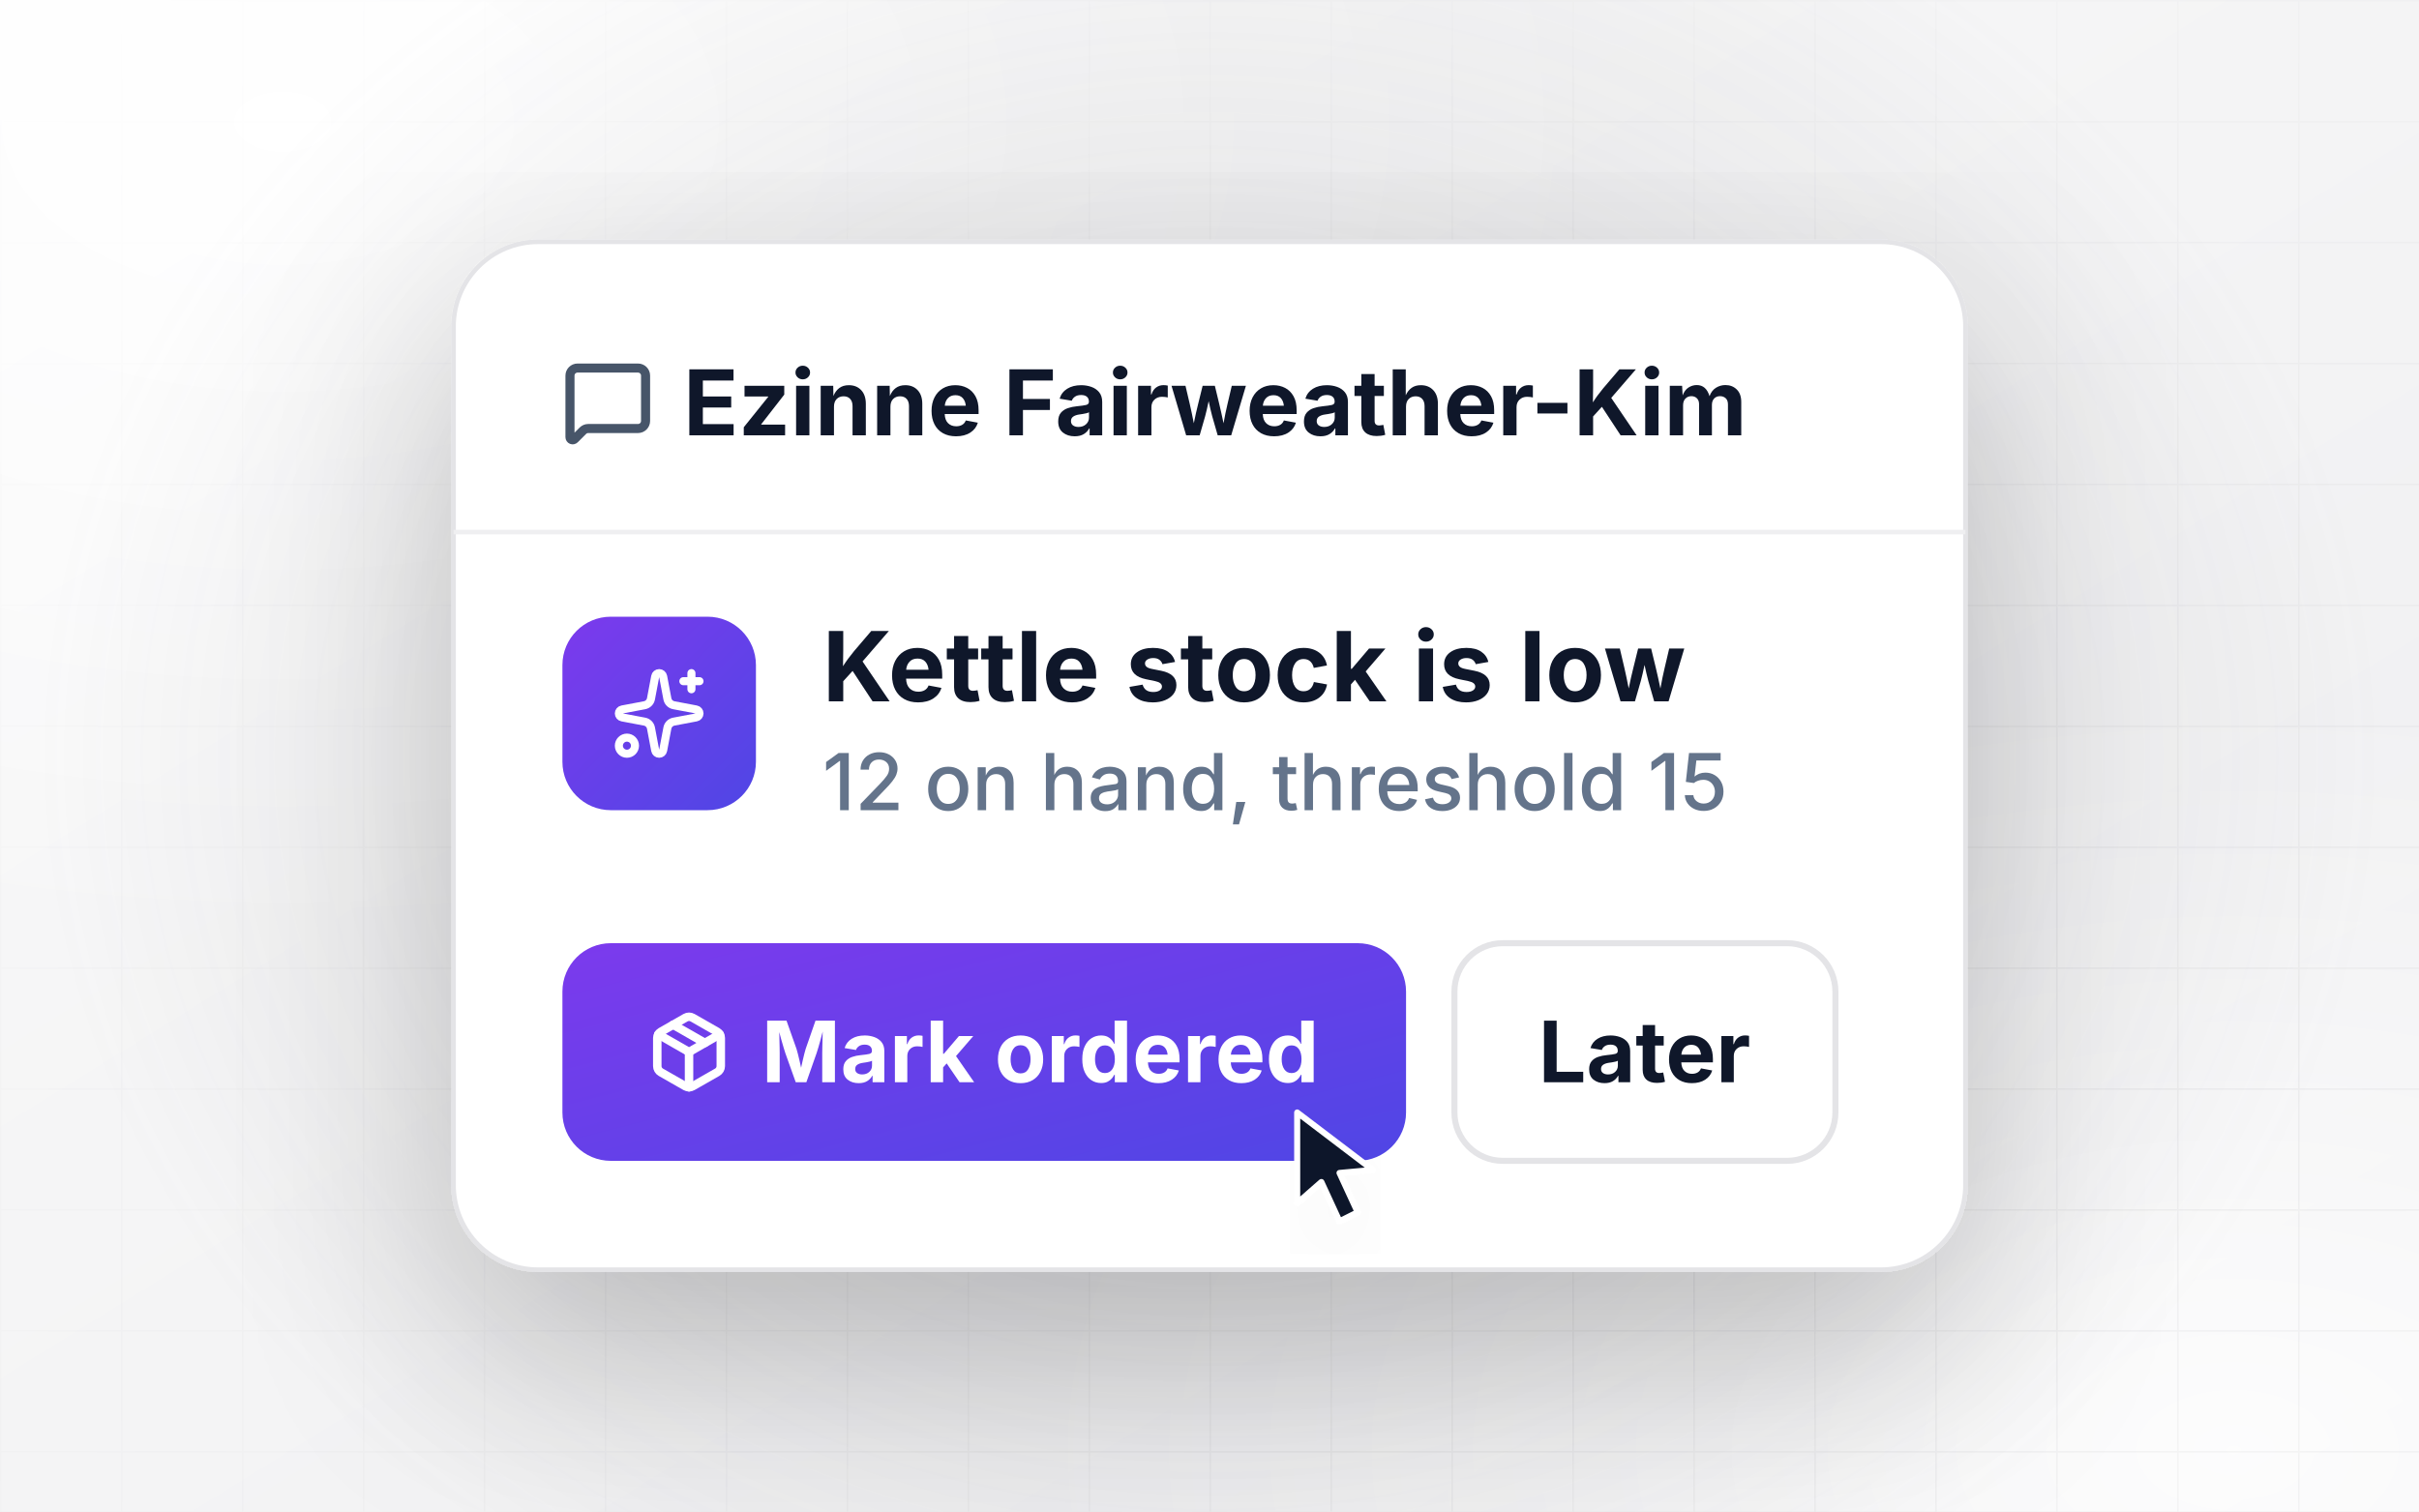
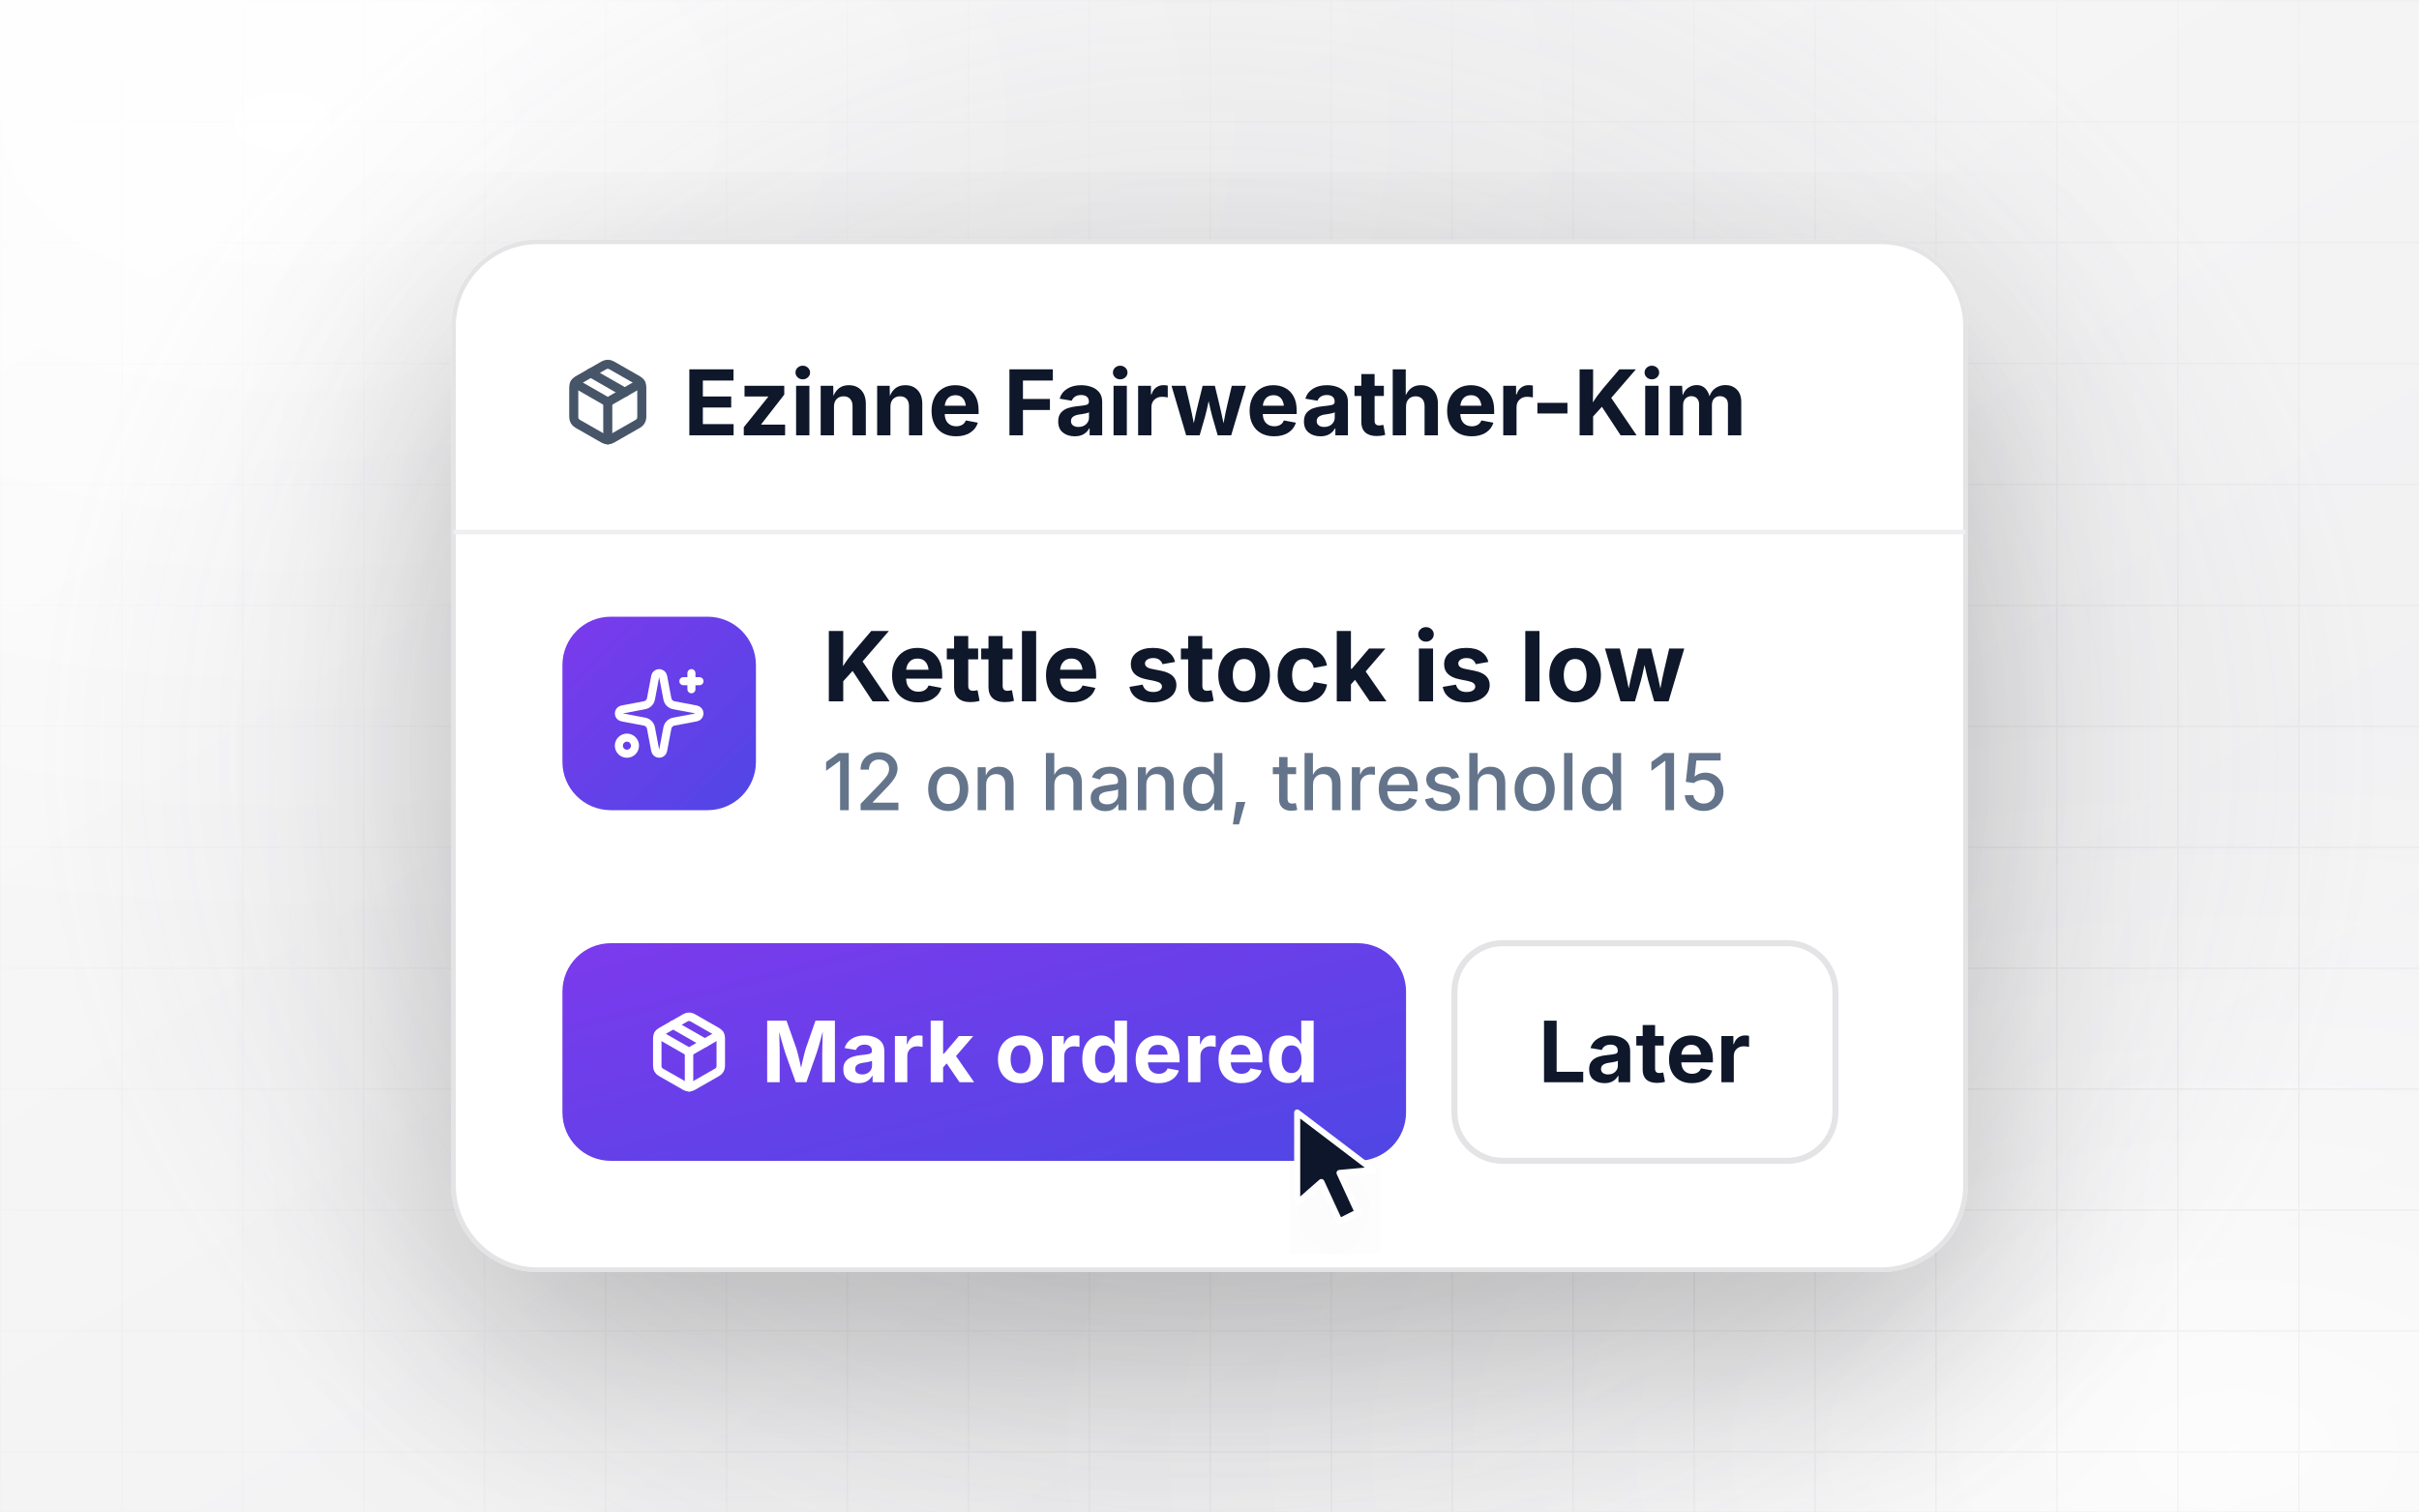
<svg xmlns="http://www.w3.org/2000/svg" xmlns:xlink="http://www.w3.org/1999/xlink" viewBox="0 0 800 500" width="800" height="500" role="img">
  <defs>
    <linearGradient id="bg" x1="0" y1="0" x2="1" y2="1">
      <stop offset="0" stop-color="#FAFAFA" />
      <stop offset="1" stop-color="#EEEEF0" />
    </linearGradient>
    <radialGradient id="glowA" cx="0.12" cy="0.08" r="0.55">
      <stop offset="0" stop-color="#FFFFFF" stop-opacity="0.95" />
      <stop offset="1" stop-color="#FFFFFF" stop-opacity="0" />
    </radialGradient>
    <radialGradient id="glowB" cx="0.92" cy="0.96" r="0.5">
      <stop offset="0" stop-color="#FFFFFF" stop-opacity="0.85" />
      <stop offset="1" stop-color="#FFFFFF" stop-opacity="0" />
    </radialGradient>
    <linearGradient id="gAcc" x1="0" y1="0" x2="1" y2="1">
      <stop offset="0" stop-color="#7C3AED" />
      <stop offset="1" stop-color="#4F46E5" />
    </linearGradient>
    <linearGradient id="gStroke" x1="0" y1="0" x2="1" y2="0">
      <stop offset="0" stop-color="#A78BFA" />
      <stop offset="1" stop-color="#818CF8" />
    </linearGradient>
    <pattern id="grid" width="40" height="40" patternUnits="userSpaceOnUse">
      <path d="M40 0H0V40" fill="none" stroke="#52525B" stroke-opacity="0.07" stroke-width="1" />
    </pattern>
    <radialGradient id="fade" cx="0.5" cy="0.45" r="0.65">
      <stop offset="0" stop-color="#fff" stop-opacity="1" />
      <stop offset="1" stop-color="#fff" stop-opacity="0" />
    </radialGradient>
    <mask id="gridMask">
      <rect width="1200" height="800" fill="url(#fade)" />
    </mask>
    <filter id="e1" x="-10%" y="-10%" width="120%" height="140%">
      <feDropShadow dx="0" dy="1" stdDeviation="1.2" flood-color="#0F172A" flood-opacity="0.07" />
      <feDropShadow dx="0" dy="12" stdDeviation="18" flood-color="#18181B" flood-opacity="0.08" />
    </filter>
    <filter id="e2" x="-15%" y="-15%" width="130%" height="160%">
      <feDropShadow dx="0" dy="2" stdDeviation="3" flood-color="#0F172A" flood-opacity="0.10" />
      <feDropShadow dx="0" dy="28" stdDeviation="34" flood-color="#18181B" flood-opacity="0.20" />
    </filter>
    <radialGradient id="spot" cx="0.5" cy="0.5" r="0.5">
      <stop offset="0" stop-color="#71717A" stop-opacity="0.24" />
      <stop offset="1" stop-color="#71717A" stop-opacity="0" />
    </radialGradient>
    <path id="g700_E" d="M135 0V1490H1132V1237H440V877H1080V628H440V253H1134V0Z" />
    <path id="g700_z" d="M120 0V182L671 868V876H137V1118H1034V919L514 250V242H1053V0Z" />
    <path id="g700_i" d="M128 0V1118H428V0ZM278 1264Q210 1264 162.0 1309.0Q114 1354 114 1418Q114 1482 162.0 1527.0Q210 1572 278 1572Q346 1572 394.5 1527.0Q443 1482 443 1418Q443 1354 394.5 1309.0Q346 1264 278 1264Z" />
    <path id="g700_n" d="M428 647V0H128V1118H411L415 887Q462 1004 548.0 1068.0Q634 1132 763 1132Q937 1132 1042.0 1020.0Q1147 908 1147 711V0H847V659Q847 763 793.5 822.0Q740 881 645 881Q549 881 488.5 819.5Q428 758 428 647Z" />
    <path id="g700_e" d="M633 -22Q462 -22 338.0 48.0Q214 118 147.5 247.0Q81 376 81 553Q81 726 147.5 856.0Q214 986 334.5 1059.0Q455 1132 618 1132Q764 1132 883.0 1070.0Q1002 1008 1072.5 882.0Q1143 756 1143 565V481H378Q383 344 454.0 274.0Q525 204 638 204Q717 204 773.5 237.5Q830 271 854 336L1126 285Q1085 146 956.5 62.0Q828 -22 633 -22ZM380 669H854Q843 778 784.0 842.0Q725 906 621 906Q513 906 451.0 839.5Q389 773 380 669Z" />
    <path id="g700_F" d="M135 0V1490H1115V1237H440V821H1049V572H440V0Z" />
    <path id="g700_a" d="M440 -22Q280 -22 174.0 62.5Q68 147 68 313Q68 438 128.0 509.0Q188 580 284.0 613.0Q380 646 490 656Q634 670 697.5 685.5Q761 701 761 756V761Q761 832 715.5 871.0Q670 910 586 910Q499 910 446.0 872.5Q393 835 375 781L100 827Q143 972 271.5 1052.0Q400 1132 587 1132Q707 1132 815.5 1094.0Q924 1056 992.5 972.5Q1061 889 1061 753V0H777V155H767Q726 77 645.0 27.5Q564 -22 440 -22ZM525 189Q630 189 696.5 250.0Q763 311 763 400V521Q745 508 704.5 498.5Q664 489 619.0 481.5Q574 474 541 470Q458 458 407.0 423.0Q356 388 356 321Q356 256 403.5 222.5Q451 189 525 189Z" />
    <path id="g700_r" d="M128 0V1118H418V923H430Q461 1026 533.5 1079.5Q606 1133 700 1133Q751 1133 797 1123V855Q777 861 738.5 865.5Q700 870 667 870Q563 870 495.5 805.0Q428 740 428 636V0Z" />
    <path id="g700_w" d="M361 0 31 1118H346L443 705Q463 612 487.0 505.0Q511 398 534 273Q557 395 582.5 502.5Q608 610 631 705L733 1118H1009L1109 705Q1130 610 1155.5 503.0Q1181 396 1205 272Q1226 396 1249.0 503.0Q1272 610 1294 705L1391 1118H1710L1378 0H1073L949 431Q928 503 908.5 593.0Q889 683 869 771Q850 683 830.0 592.5Q810 502 790 431L666 0Z" />
    <path id="g700_t" d="M683 1118V889H474V327Q474 223 576 223Q593 223 623.5 227.5Q654 232 671 236L714 11Q664 -4 614.5 -10.0Q565 -16 520 -16Q352 -16 263.0 65.5Q174 147 174 301V889H20V1118H174V1384H474V1118Z" />
    <path id="g700_h" d="M428 647V0H128V1490H422V904Q471 1013 555.0 1072.5Q639 1132 763 1132Q937 1132 1042.5 1020.0Q1148 908 1148 711V0H847V659Q847 763 793.5 822.0Q740 881 645 881Q549 881 488.5 819.5Q428 758 428 647Z" />
    <path id="g700_hyphen" d="M818 733V493H140V733Z" />
    <path id="g700_K" d="M135 0V1490H440V1083L435 744Q484 822 539.0 897.0Q594 972 668 1062L1033 1490H1406L849 845L1422 0H1061L638 644L440 426V0Z" />
    <path id="g700_m" d="M128 0V1118H406L418 901Q463 1023 550.0 1079.0Q637 1135 737 1135Q949 1135 1025 884Q1072 1013 1170.5 1074.0Q1269 1135 1384 1135Q1538 1135 1639.5 1035.5Q1741 936 1741 754V0H1441V697Q1441 791 1389.5 837.5Q1338 884 1263 884Q1178 884 1128.5 830.0Q1079 776 1079 688V0H789V705Q789 787 740.5 835.5Q692 884 615 884Q536 884 482.0 830.5Q428 777 428 676V0Z" />
    <path id="g700_l" d="M428 1490V0H128V1490Z" />
    <path id="g700_s" d="M572 -22Q370 -22 238.5 64.0Q107 150 78 306L357 354Q400 198 581 198Q667 198 716.5 230.5Q766 263 766 313Q766 398 622 428L429 468Q107 534 107 785Q107 946 236.0 1039.0Q365 1132 577 1132Q776 1132 894.0 1051.0Q1012 970 1043 834L777 787Q759 844 711.0 880.5Q663 917 581 917Q507 917 457.0 885.5Q407 854 407 804Q407 762 439.5 732.5Q472 703 551 687L752 647Q1072 582 1072 345Q1072 235 1008.0 152.5Q944 70 831.0 24.0Q718 -22 572 -22Z" />
    <path id="g700_o" d="M628 -22Q460 -22 337.0 50.5Q214 123 147.5 252.5Q81 382 81 554Q81 727 147.5 857.0Q214 987 337.0 1059.5Q460 1132 628 1132Q796 1132 919.0 1059.5Q1042 987 1108.5 857.0Q1175 727 1175 554Q1175 382 1108.5 252.5Q1042 123 919.0 50.5Q796 -22 628 -22ZM628 214Q748 214 809.0 311.0Q870 408 870 555Q870 703 809.0 799.5Q748 896 628 896Q508 896 447.5 799.5Q387 703 387 555Q387 408 447.5 311.0Q508 214 628 214Z" />
    <path id="g700_c" d="M628 -22Q459 -22 336.5 50.5Q214 123 147.5 252.5Q81 382 81 554Q81 727 147.5 857.0Q214 987 336.5 1059.5Q459 1132 628 1132Q827 1132 960.0 1032.5Q1093 933 1125 760L846 708Q827 795 772.5 845.5Q718 896 631 896Q511 896 449.0 801.5Q387 707 387 555Q387 405 449.0 309.5Q511 214 631 214Q718 214 774.0 266.5Q830 319 848 409L1127 358Q1095 181 962.0 79.5Q829 -22 628 -22Z" />
    <path id="g700_k" d="M128 0V1490H428V688H445L811 1118H1158L740 633L1179 0H826L514 456L428 359V0Z" />
    <path id="g500_one" d="M685 1490V0H459V1283H449L95 1025V1254L421 1490Z" />
    <path id="g500_two" d="M144 0V165L650 688Q766 810 826.0 895.0Q886 980 886 1078Q886 1190 810.5 1254.5Q735 1319 622 1319Q503 1319 432.0 1247.5Q361 1176 361 1056H142Q142 1192 205.0 1294.5Q268 1397 377.5 1453.5Q487 1510 626 1510Q768 1510 875.5 1454.0Q983 1398 1044.0 1302.5Q1105 1207 1105 1086Q1105 1005 1074.5 926.5Q1044 848 967.5 750.0Q891 652 752 512L460 207V195H1128V0Z" />
    <path id="g500_o" d="M618 -23Q461 -23 343.5 49.0Q226 121 161.0 250.5Q96 380 96 553Q96 727 161.0 857.5Q226 988 343.5 1060.0Q461 1132 618 1132Q776 1132 893.5 1060.0Q1011 988 1076.0 857.5Q1141 727 1141 553Q1141 380 1076.0 250.5Q1011 121 893.5 49.0Q776 -23 618 -23ZM618 163Q720 163 786.5 216.5Q853 270 885.5 358.5Q918 447 918 553Q918 660 885.5 749.5Q853 839 786.5 892.5Q720 946 618 946Q517 946 451.0 892.5Q385 839 352.5 749.5Q320 660 320 553Q320 447 352.5 358.5Q385 270 451.0 216.5Q517 163 618 163Z" />
    <path id="g500_n" d="M368 662V0H148V1118H358L359 903Q411 1021 498.5 1076.5Q586 1132 704 1132Q875 1132 979.5 1024.5Q1084 917 1084 710V0H864V683Q864 804 801.0 872.0Q738 940 628 940Q516 940 442.0 867.5Q368 795 368 662Z" />
    <path id="g500_h" d="M368 662V0H148V1490H366V917Q419 1028 504.0 1080.0Q589 1132 704 1132Q875 1132 980.0 1024.5Q1085 917 1085 710V0H864V683Q864 804 801.0 872.0Q738 940 628 940Q516 940 442.0 867.5Q368 795 368 662Z" />
    <path id="g500_a" d="M461 -25Q354 -25 268.5 14.5Q183 54 133.0 130.0Q83 206 83 316Q83 411 120.0 472.5Q157 534 219.0 569.5Q281 605 357.5 623.0Q434 641 513 650Q661 667 728.0 679.5Q795 692 795 751V757Q795 850 740.5 901.5Q686 953 581 953Q471 953 408.0 905.0Q345 857 322 800L115 854Q153 954 224.0 1015.0Q295 1076 386.5 1104.0Q478 1132 578 1132Q645 1132 721.0 1116.0Q797 1100 864.0 1058.5Q931 1017 973.0 940.0Q1015 863 1015 742V0H802V153H791Q758 87 677.5 31.0Q597 -25 461 -25ZM510 152Q599 152 663.0 187.5Q727 223 761.5 280.0Q796 337 796 403V546Q780 530 727.5 518.5Q675 507 617.0 499.0Q559 491 525 487Q432 474 365.5 436.5Q299 399 299 313Q299 233 358.5 192.5Q418 152 510 152Z" />
    <path id="g500_d" d="M564 -22Q428 -22 322.5 47.0Q217 116 156.5 246.0Q96 376 96 556Q96 738 157.0 867.0Q218 996 323.5 1064.0Q429 1132 564 1132Q668 1132 732.0 1097.5Q796 1063 831.5 1016.5Q867 970 886 936H898V1490H1118V0H904V175H886Q866 139 829.5 93.0Q793 47 729.0 12.5Q665 -22 564 -22ZM612 165Q752 165 827.0 274.0Q902 383 902 558Q902 732 828.0 838.5Q754 945 612 945Q515 945 450.5 894.0Q386 843 353.5 755.5Q321 668 321 558Q321 447 354.0 358.0Q387 269 452.0 217.0Q517 165 612 165Z" />
    <path id="g500_comma" d="M125 -371 213 214H450L285 -371Z" />
    <path id="g500_t" d="M626 1118V939H403V302Q403 235 431.5 203.5Q460 172 525 172Q543 172 570.5 176.0Q598 180 618 184L657 8Q622 -4 581.5 -9.5Q541 -15 503 -15Q351 -15 267.0 63.5Q183 142 183 284V939H20V1118H183V1384H403V1118Z" />
    <path id="g500_r" d="M148 0V1118H361V938H373Q403 1029 480.5 1081.5Q558 1134 656 1134Q677 1134 704.5 1132.0Q732 1130 749 1128V918Q737 921 703.0 925.5Q669 930 634 930Q519 930 443.5 859.5Q368 789 368 679V0Z" />
    <path id="g500_e" d="M630 -23Q465 -23 345.0 48.0Q225 119 160.5 248.0Q96 377 96 551Q96 723 159.5 854.0Q223 985 339.0 1058.5Q455 1132 611 1132Q738 1132 852.5 1075.5Q967 1019 1038.5 895.5Q1110 772 1110 570V492H317Q323 330 409.0 244.5Q495 159 632 159Q724 159 790.5 199.0Q857 239 886 317L1093 268Q1053 137 931.0 57.0Q809 -23 630 -23ZM318 656H892Q880 788 809.5 869.0Q739 950 612 950Q480 950 403.5 863.5Q327 777 318 656Z" />
    <path id="g500_s" d="M549 -23Q367 -23 247.5 55.5Q128 134 98 283L305 326Q350 155 551 155Q658 155 720.5 199.5Q783 244 783 306Q783 412 626 447L438 490Q130 559 130 799Q130 899 185.5 974.0Q241 1049 338.5 1090.5Q436 1132 563 1132Q744 1132 847.0 1054.5Q950 977 986 853L789 810Q768 869 716.0 913.5Q664 958 565 958Q474 958 413.0 917.0Q352 876 352 813Q352 757 392.5 722.5Q433 688 525 667L705 627Q1010 558 1010 325Q1010 223 951.5 144.5Q893 66 789.0 21.5Q685 -23 549 -23Z" />
    <path id="g500_l" d="M368 1490V0H148V1490Z" />
    <path id="g500_five" d="M607 -20Q468 -20 359.0 33.0Q250 86 185.5 179.0Q121 272 116 390H338Q346 294 423.0 233.0Q500 172 607 172Q734 172 816.5 258.0Q899 344 899 478Q899 568 860.0 639.0Q821 710 753.0 750.5Q685 791 597 791Q529 791 461.0 767.5Q393 744 352 707L142 737L225 1490H1048V1295H416L369 879H377Q421 923 493.5 950.5Q566 978 650 978Q786 978 892.5 914.0Q999 850 1060.5 738.0Q1122 626 1122 482Q1122 337 1056.0 223.5Q990 110 873.5 45.0Q757 -20 607 -20Z" />
    <path id="g700_M" d="M135 0V1490H603L845 806Q860 759 879.0 683.0Q898 607 918.5 519.5Q939 432 956 351Q973 431 993.0 518.5Q1013 606 1032.0 682.0Q1051 758 1066 806L1304 1490H1774V0H1467V703Q1467 759 1469.5 846.0Q1472 933 1474.5 1033.0Q1477 1133 1478 1227Q1453 1127 1425.5 1026.0Q1398 925 1373.0 840.5Q1348 756 1330 703L1083 0H826L575 703Q558 754 533.5 836.0Q509 918 481.0 1016.5Q453 1115 427 1215Q429 1125 431.5 1027.5Q434 930 436.0 844.5Q438 759 438 703V0Z" />
    <path id="g700_d" d="M537 -19Q408 -19 305.0 47.5Q202 114 141.5 242.5Q81 371 81 557Q81 748 143.0 876.0Q205 1004 308.0 1068.0Q411 1132 535 1132Q630 1132 693.0 1100.0Q756 1068 794.5 1021.0Q833 974 853 930H863V1490H1163V0H868V179H853Q832 134 793.0 88.5Q754 43 691.0 12.0Q628 -19 537 -19ZM629 222Q743 222 806.0 314.0Q869 406 869 558Q869 710 806.5 801.0Q744 892 629 892Q511 892 450.0 798.5Q389 705 389 558Q389 410 450.5 316.0Q512 222 629 222Z" />
    <path id="g700_L" d="M135 0V1490H440V253H1083V0Z" />
  </defs>
  <style>
.pulse{transform-box:fill-box;transform-origin:center;animation:pulse 2.4s cubic-bezier(.2,.7,.3,1) infinite}
@keyframes pulse{0%{transform:scale(1);opacity:.30}75%{transform:scale(2.1);opacity:0}100%{transform:scale(2.1);opacity:0}}
.caret{animation:blink 1.1s steps(1) infinite}
@keyframes blink{0%,55%{opacity:1}56%,100%{opacity:0}}
.press{transform-box:fill-box;transform-origin:0 0;animation:press 3.2s ease-in-out infinite}
@keyframes press{0%,58%,100%{transform:translate(0,0) scale(1)}66%{transform:translate(1.5px,2px) scale(.9)}74%{transform:translate(0,0) scale(1)}}
.ripple{transform-box:fill-box;transform-origin:center;opacity:0;animation:ripple 3.2s ease-out infinite}
@keyframes ripple{0%,62%{opacity:0;transform:scale(.4)}68%{opacity:.5}100%{opacity:0;transform:scale(2.4)}}
.sweep{animation:sweep 4.8s cubic-bezier(.45,0,.2,1) infinite}
@keyframes sweep{0%{transform:translateY(-470px);opacity:0}8%{opacity:1}72%{transform:translateY(0);opacity:1}100%{transform:translateY(0);opacity:1}}
.ring{transform-box:fill-box;transform-origin:50% 12%;animation:ring 4s ease-in-out infinite}
@keyframes ring{0%,70%,100%{transform:rotate(0)}74%{transform:rotate(14deg)}78%{transform:rotate(-12deg)}82%{transform:rotate(8deg)}86%{transform:rotate(-4deg)}90%{transform:rotate(0)}}
.glow{animation:glow 2.6s ease-in-out infinite}
@keyframes glow{0%,100%{opacity:1}50%{opacity:.45}}
.float{animation:float 6s ease-in-out infinite}
@keyframes float{0%,100%{transform:translateY(0)}50%{transform:translateY(-6px)}}
@media (prefers-reduced-motion: reduce){*{animation:none!important}}
</style>
  <rect width="800" height="500" fill="url(#bg)" />
  <rect width="800" height="500" fill="url(#glowA)" />
  <rect width="800" height="500" fill="url(#glowB)" />
  <rect width="800" height="500" fill="url(#grid)" mask="url(#gridMask)" />
  <ellipse cx="400.0" cy="250.0" rx="390.0" ry="323.0" fill="url(#spot)" />
  <rect x="150" y="80" width="500" height="340" rx="28" fill="#fff" stroke="#E4E4E7" stroke-width="1.5" filter="url(#e2)" />
  <g transform="translate(186 118) scale(1.25)" fill="none" stroke="#475569" stroke-width="2.4" stroke-linecap="round" stroke-linejoin="round">
-     <path d="M22 17a2 2 0 0 1-2 2H6.828a2 2 0 0 0-1.414.586l-2.202 2.202A.71.71 0 0 1 2 21.286V5a2 2 0 0 1 2-2h16a2 2 0 0 1 2 2z" />
+     <path d="M11 21.73a2 2 0 0 0 2 0l7-4A2 2 0 0 0 21 16V8a2 2 0 0 0-1-1.73l-7-4a2 2 0 0 0-2 0l-7 4A2 2 0 0 0 3 8v8a2 2 0 0 0 1 1.73z" />
+     <path d="M12 22V12" />
+     <polyline points="3.29 7 12 12 20.71 7" />
+     <path d="m7.5 4.27 9 5.15" />
  </g>
  <g>
    <use href="#g700_E" xlink:href="#g700_E" transform="translate(226.00 144.00) scale(0.01465 -0.01465)" fill="#0F172A" />
    <use href="#g700_z" xlink:href="#g700_z" transform="translate(244.22 144.00) scale(0.01465 -0.01465)" fill="#0F172A" />
    <use href="#g700_i" xlink:href="#g700_i" transform="translate(261.41 144.00) scale(0.01465 -0.01465)" fill="#0F172A" />
    <use href="#g700_n" xlink:href="#g700_n" transform="translate(269.54 144.00) scale(0.01465 -0.01465)" fill="#0F172A" />
    <use href="#g700_n" xlink:href="#g700_n" transform="translate(288.21 144.00) scale(0.01465 -0.01465)" fill="#0F172A" />
    <use href="#g700_e" xlink:href="#g700_e" transform="translate(306.89 144.00) scale(0.01465 -0.01465)" fill="#0F172A" />
    <use href="#g700_F" xlink:href="#g700_F" transform="translate(331.86 144.00) scale(0.01465 -0.01465)" fill="#0F172A" />
    <use href="#g700_a" xlink:href="#g700_a" transform="translate(348.97 144.00) scale(0.01465 -0.01465)" fill="#0F172A" />
    <use href="#g700_i" xlink:href="#g700_i" transform="translate(366.39 144.00) scale(0.01465 -0.01465)" fill="#0F172A" />
    <use href="#g700_r" xlink:href="#g700_r" transform="translate(374.52 144.00) scale(0.01465 -0.01465)" fill="#0F172A" />
    <use href="#g700_w" xlink:href="#g700_w" transform="translate(386.99 144.00) scale(0.01465 -0.01465)" fill="#0F172A" />
    <use href="#g700_e" xlink:href="#g700_e" transform="translate(412.08 144.00) scale(0.01465 -0.01465)" fill="#0F172A" />
    <use href="#g700_a" xlink:href="#g700_a" transform="translate(430.24 144.00) scale(0.01465 -0.01465)" fill="#0F172A" />
    <use href="#g700_t" xlink:href="#g700_t" transform="translate(447.66 144.00) scale(0.01465 -0.01465)" fill="#0F172A" />
    <use href="#g700_h" xlink:href="#g700_h" transform="translate(458.72 144.00) scale(0.01465 -0.01465)" fill="#0F172A" />
    <use href="#g700_e" xlink:href="#g700_e" transform="translate(477.40 144.00) scale(0.01465 -0.01465)" fill="#0F172A" />
    <use href="#g700_r" xlink:href="#g700_r" transform="translate(495.27 144.00) scale(0.01465 -0.01465)" fill="#0F172A" />
    <use href="#g700_hyphen" xlink:href="#g700_hyphen" transform="translate(506.39 144.00) scale(0.01465 -0.01465)" fill="#0F172A" />
    <use href="#g700_K" xlink:href="#g700_K" transform="translate(520.42 144.00) scale(0.01465 -0.01465)" fill="#0F172A" />
    <use href="#g700_i" xlink:href="#g700_i" transform="translate(542.22 144.00) scale(0.01465 -0.01465)" fill="#0F172A" />
    <use href="#g700_m" xlink:href="#g700_m" transform="translate(550.35 144.00) scale(0.01465 -0.01465)" fill="#0F172A" />
  </g>
  <line x1="150" y1="176" x2="650" y2="176" stroke="#EFEFF1" stroke-width="1.5" />
  <rect x="186" y="204" width="64" height="64" rx="16" fill="url(#gAcc)" />
  <g transform="translate(202 220) scale(1.3333)" fill="none" stroke="#fff" stroke-width="2" stroke-linecap="round" stroke-linejoin="round">
    <path d="M11.017 2.814a1 1 0 0 1 1.966 0l1.051 5.558a2 2 0 0 0 1.594 1.594l5.558 1.051a1 1 0 0 1 0 1.966l-5.558 1.051a2 2 0 0 0-1.594 1.594l-1.051 5.558a1 1 0 0 1-1.966 0l-1.051-5.558a2 2 0 0 0-1.594-1.594l-5.558-1.051a1 1 0 0 1 0-1.966l5.558-1.051a2 2 0 0 0 1.594-1.594z" />
    <path d="M20 2v4" />
    <path d="M22 4h-4" />
    <circle cx="4" cy="20" r="2" />
  </g>
  <g>
    <use href="#g700_K" xlink:href="#g700_K" transform="translate(272.00 232.00) scale(0.01562 -0.01562)" fill="#0F172A" />
    <use href="#g700_e" xlink:href="#g700_e" transform="translate(293.75 232.00) scale(0.01562 -0.01562)" fill="#0F172A" />
    <use href="#g700_t" xlink:href="#g700_t" transform="translate(312.81 232.00) scale(0.01562 -0.01562)" fill="#0F172A" />
    <use href="#g700_t" xlink:href="#g700_t" transform="translate(324.19 232.00) scale(0.01562 -0.01562)" fill="#0F172A" />
    <use href="#g700_l" xlink:href="#g700_l" transform="translate(335.98 232.00) scale(0.01562 -0.01562)" fill="#0F172A" />
    <use href="#g700_e" xlink:href="#g700_e" transform="translate(344.66 232.00) scale(0.01562 -0.01562)" fill="#0F172A" />
    <use href="#g700_s" xlink:href="#g700_s" transform="translate(372.31 232.00) scale(0.01562 -0.01562)" fill="#0F172A" />
    <use href="#g700_t" xlink:href="#g700_t" transform="translate(390.23 232.00) scale(0.01562 -0.01562)" fill="#0F172A" />
    <use href="#g700_o" xlink:href="#g700_o" transform="translate(401.64 232.00) scale(0.01562 -0.01562)" fill="#0F172A" />
    <use href="#g700_c" xlink:href="#g700_c" transform="translate(421.27 232.00) scale(0.01562 -0.01562)" fill="#0F172A" />
    <use href="#g700_k" xlink:href="#g700_k" transform="translate(440.09 232.00) scale(0.01562 -0.01562)" fill="#0F172A" />
    <use href="#g700_i" xlink:href="#g700_i" transform="translate(467.25 232.00) scale(0.01562 -0.01562)" fill="#0F172A" />
    <use href="#g700_s" xlink:href="#g700_s" transform="translate(475.92 232.00) scale(0.01562 -0.01562)" fill="#0F172A" />
    <use href="#g700_l" xlink:href="#g700_l" transform="translate(502.44 232.00) scale(0.01562 -0.01562)" fill="#0F172A" />
    <use href="#g700_o" xlink:href="#g700_o" transform="translate(511.11 232.00) scale(0.01562 -0.01562)" fill="#0F172A" />
    <use href="#g700_w" xlink:href="#g700_w" transform="translate(530.30 232.00) scale(0.01562 -0.01562)" fill="#0F172A" />
  </g>
  <g>
    <use href="#g500_one" xlink:href="#g500_one" transform="translate(272.00 268.00) scale(0.0127 -0.0127)" fill="#64748B" />
    <use href="#g500_two" xlink:href="#g500_two" transform="translate(282.79 268.00) scale(0.0127 -0.0127)" fill="#64748B" />
    <use href="#g500_o" xlink:href="#g500_o" transform="translate(305.74 268.00) scale(0.0127 -0.0127)" fill="#64748B" />
    <use href="#g500_n" xlink:href="#g500_n" transform="translate(321.45 268.00) scale(0.0127 -0.0127)" fill="#64748B" />
    <use href="#g500_h" xlink:href="#g500_h" transform="translate(344.02 268.00) scale(0.0127 -0.0127)" fill="#64748B" />
    <use href="#g500_a" xlink:href="#g500_a" transform="translate(359.66 268.00) scale(0.0127 -0.0127)" fill="#64748B" />
    <use href="#g500_n" xlink:href="#g500_n" transform="translate(374.43 268.00) scale(0.0127 -0.0127)" fill="#64748B" />
    <use href="#g500_d" xlink:href="#g500_d" transform="translate(390.07 268.00) scale(0.0127 -0.0127)" fill="#64748B" />
    <use href="#g500_comma" xlink:href="#g500_comma" transform="translate(406.14 268.00) scale(0.0127 -0.0127)" fill="#64748B" />
    <use href="#g500_t" xlink:href="#g500_t" transform="translate(420.69 268.00) scale(0.0127 -0.0127)" fill="#64748B" />
    <use href="#g500_h" xlink:href="#g500_h" transform="translate(429.56 268.00) scale(0.0127 -0.0127)" fill="#64748B" />
    <use href="#g500_r" xlink:href="#g500_r" transform="translate(445.20 268.00) scale(0.0127 -0.0127)" fill="#64748B" />
    <use href="#g500_e" xlink:href="#g500_e" transform="translate(454.76 268.00) scale(0.0127 -0.0127)" fill="#64748B" />
    <use href="#g500_s" xlink:href="#g500_s" transform="translate(470.03 268.00) scale(0.0127 -0.0127)" fill="#64748B" />
    <use href="#g500_h" xlink:href="#g500_h" transform="translate(484.04 268.00) scale(0.0127 -0.0127)" fill="#64748B" />
    <use href="#g500_o" xlink:href="#g500_o" transform="translate(499.68 268.00) scale(0.0127 -0.0127)" fill="#64748B" />
    <use href="#g500_l" xlink:href="#g500_l" transform="translate(515.38 268.00) scale(0.0127 -0.0127)" fill="#64748B" />
    <use href="#g500_d" xlink:href="#g500_d" transform="translate(521.93 268.00) scale(0.0127 -0.0127)" fill="#64748B" />
    <use href="#g500_one" xlink:href="#g500_one" transform="translate(544.94 268.00) scale(0.0127 -0.0127)" fill="#64748B" />
    <use href="#g500_five" xlink:href="#g500_five" transform="translate(555.73 268.00) scale(0.0127 -0.0127)" fill="#64748B" />
  </g>
  <rect x="186" y="312" width="279" height="72" rx="16" fill="url(#gAcc)" />
  <g transform="translate(213.873 334.0) scale(1.1667)" fill="none" stroke="#fff" stroke-width="2.4" stroke-linecap="round" stroke-linejoin="round">
    <path d="M11 21.73a2 2 0 0 0 2 0l7-4A2 2 0 0 0 21 16V8a2 2 0 0 0-1-1.73l-7-4a2 2 0 0 0-2 0l-7 4A2 2 0 0 0 3 8v8a2 2 0 0 0 1 1.73z" />
    <path d="M12 22V12" />
    <polyline points="3.29 7 12 12 20.71 7" />
    <path d="m7.5 4.27 9 5.15" />
  </g>
  <g>
    <use href="#g700_M" xlink:href="#g700_M" transform="translate(251.87 358.00) scale(0.01367 -0.01367)" fill="#fff" />
    <use href="#g700_a" xlink:href="#g700_a" transform="translate(277.96 358.00) scale(0.01367 -0.01367)" fill="#fff" />
    <use href="#g700_r" xlink:href="#g700_r" transform="translate(294.21 358.00) scale(0.01367 -0.01367)" fill="#fff" />
    <use href="#g700_k" xlink:href="#g700_k" transform="translate(306.05 358.00) scale(0.01367 -0.01367)" fill="#fff" />
    <use href="#g700_o" xlink:href="#g700_o" transform="translate(328.93 358.00) scale(0.01367 -0.01367)" fill="#fff" />
    <use href="#g700_r" xlink:href="#g700_r" transform="translate(346.10 358.00) scale(0.01367 -0.01367)" fill="#fff" />
    <use href="#g700_d" xlink:href="#g700_d" transform="translate(356.82 358.00) scale(0.01367 -0.01367)" fill="#fff" />
    <use href="#g700_e" xlink:href="#g700_e" transform="translate(374.47 358.00) scale(0.01367 -0.01367)" fill="#fff" />
    <use href="#g700_r" xlink:href="#g700_r" transform="translate(391.15 358.00) scale(0.01367 -0.01367)" fill="#fff" />
    <use href="#g700_e" xlink:href="#g700_e" transform="translate(401.87 358.00) scale(0.01367 -0.01367)" fill="#fff" />
    <use href="#g700_d" xlink:href="#g700_d" transform="translate(418.55 358.00) scale(0.01367 -0.01367)" fill="#fff" />
  </g>
  <rect x="481" y="312" width="126" height="72" rx="16" fill="#fff" stroke="#E4E4E7" stroke-width="2" />
  <g>
    <use href="#g700_L" xlink:href="#g700_L" transform="translate(508.79 358.00) scale(0.01367 -0.01367)" fill="#0F172A" />
    <use href="#g700_a" xlink:href="#g700_a" transform="translate(524.62 358.00) scale(0.01367 -0.01367)" fill="#0F172A" />
    <use href="#g700_t" xlink:href="#g700_t" transform="translate(540.88 358.00) scale(0.01367 -0.01367)" fill="#0F172A" />
    <use href="#g700_e" xlink:href="#g700_e" transform="translate(550.86 358.00) scale(0.01367 -0.01367)" fill="#0F172A" />
    <use href="#g700_r" xlink:href="#g700_r" transform="translate(567.54 358.00) scale(0.01367 -0.01367)" fill="#0F172A" />
  </g>
  <circle class="ripple" cx="429" cy="368" r="14" fill="#7C3AED" />
  <g class="press">
    <g filter="url(#e1)">
      <path d="M429 368 l0 30 l8 -7 l6 13 l6 -3 l-6 -13 l11 -1 z" fill="#0F172A" stroke="#fff" stroke-width="2" stroke-linejoin="round" />
    </g>
  </g>
</svg>
